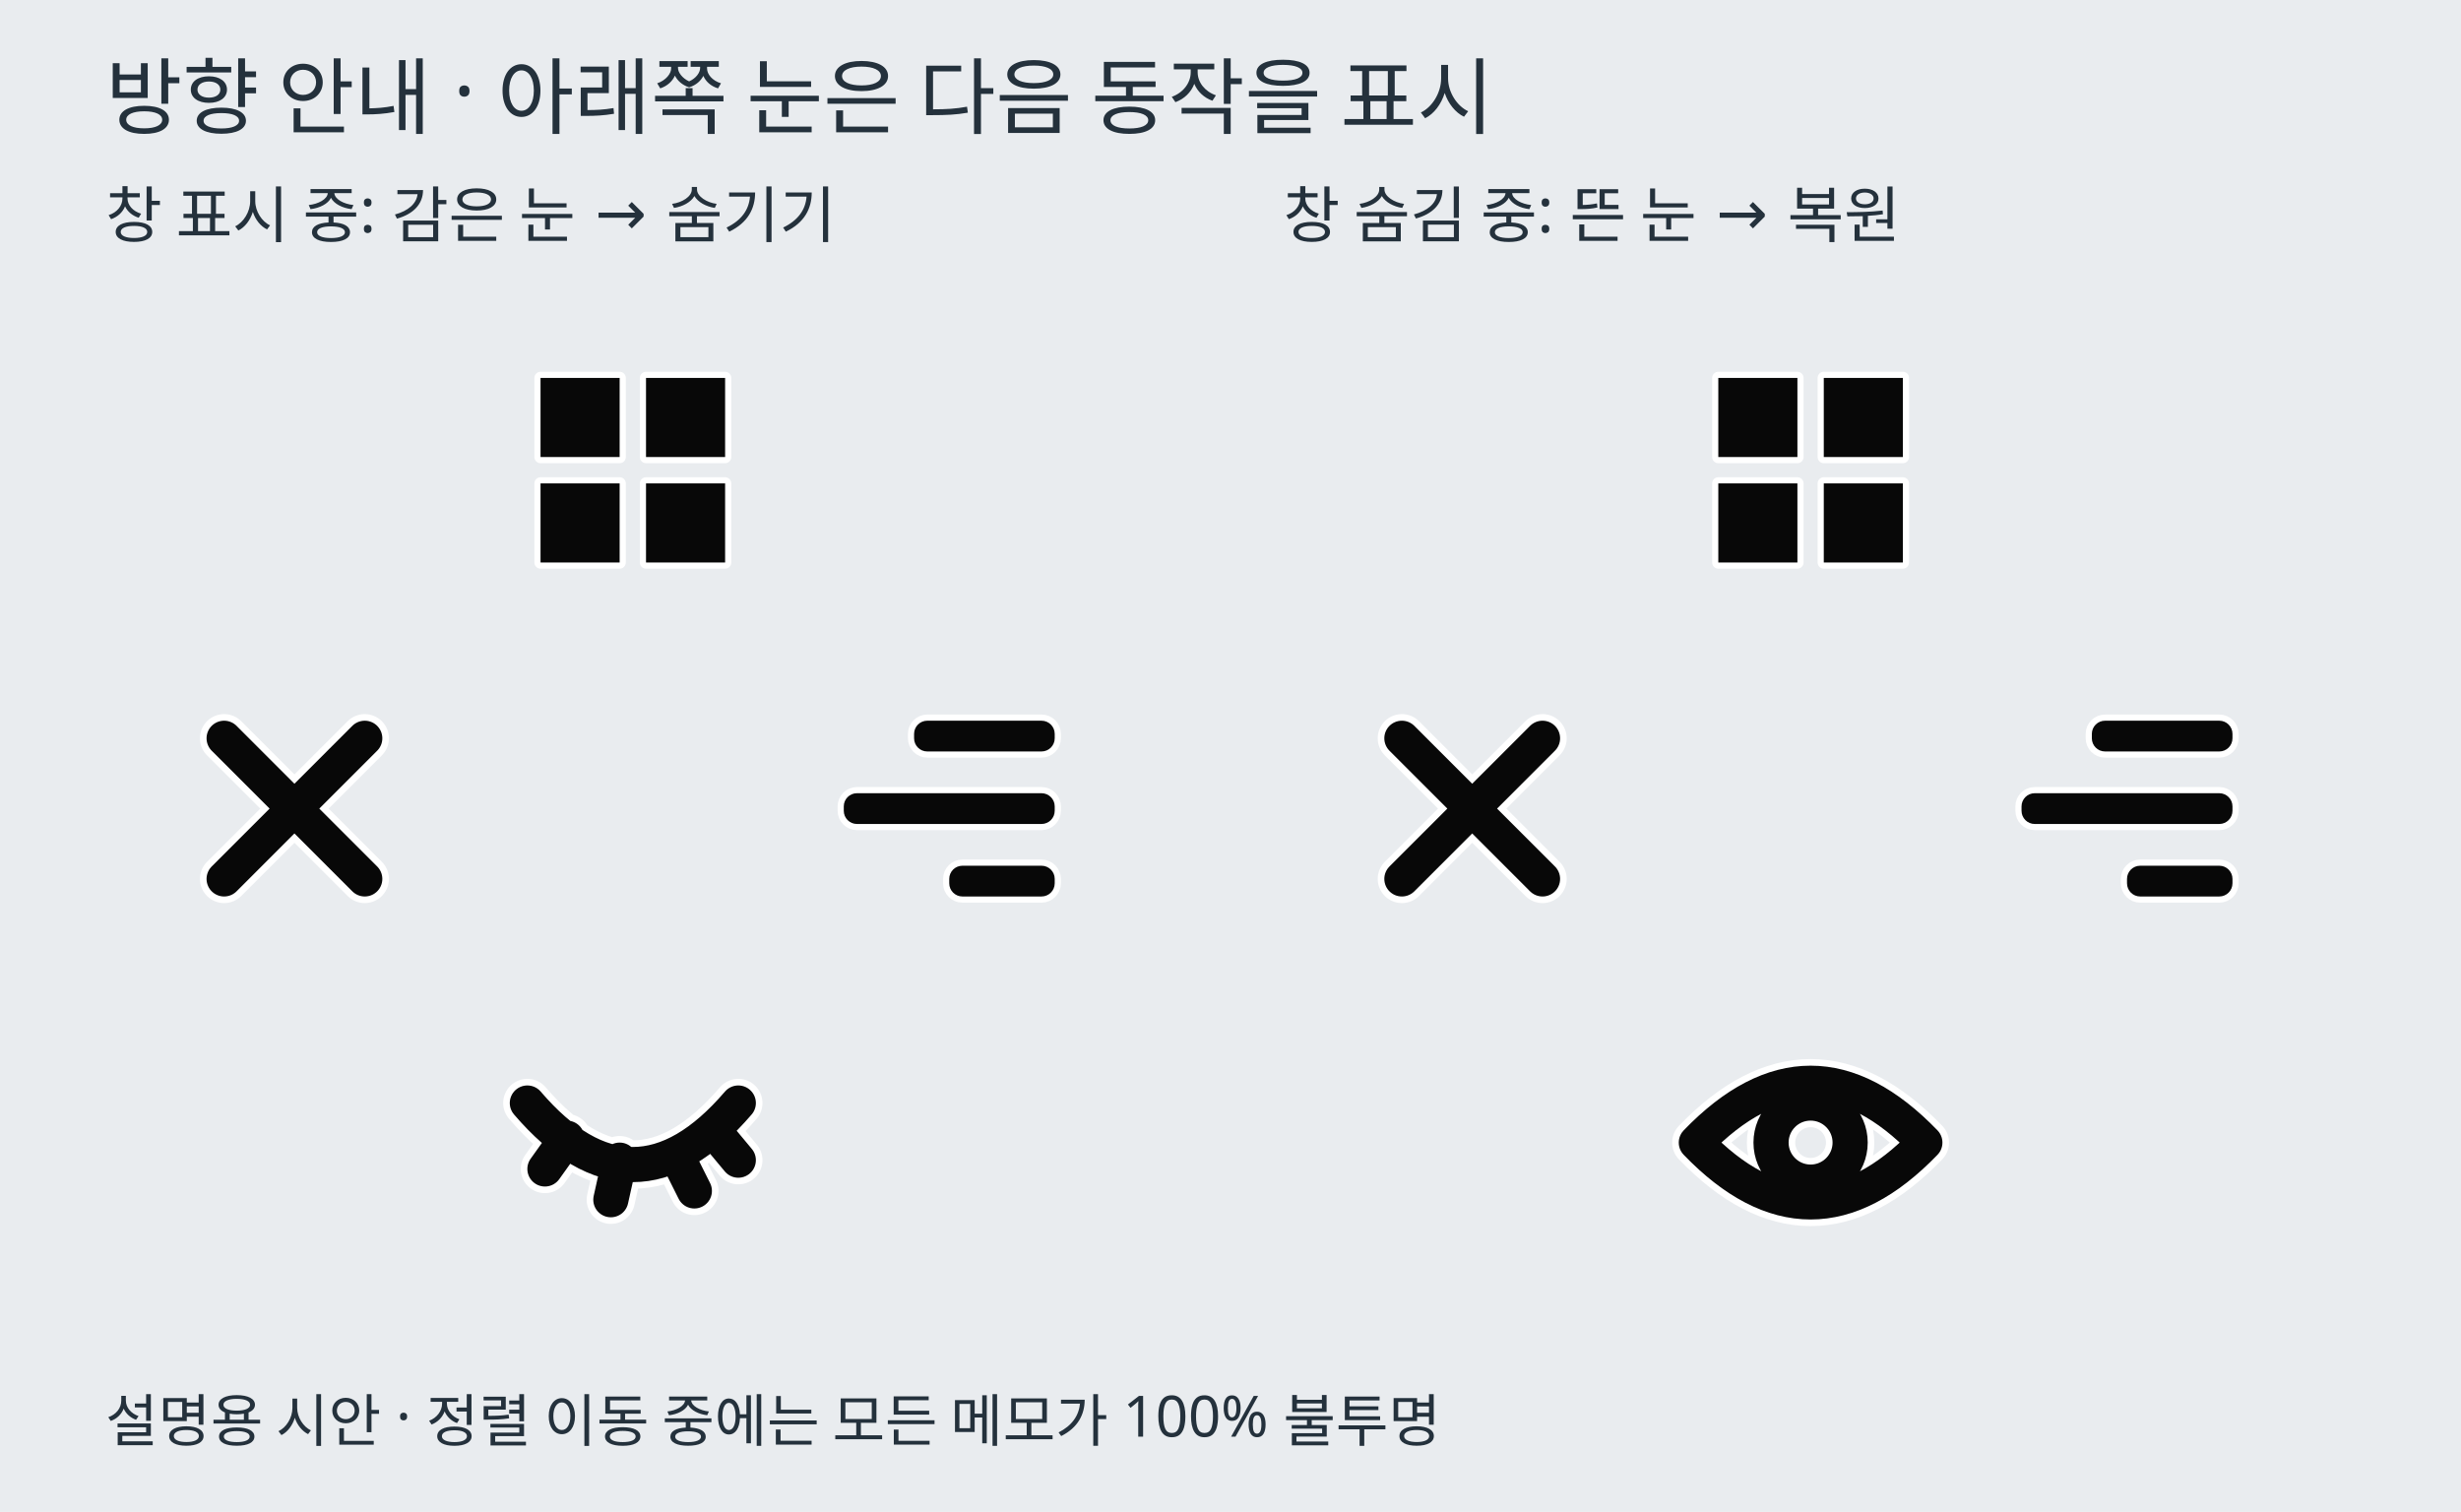
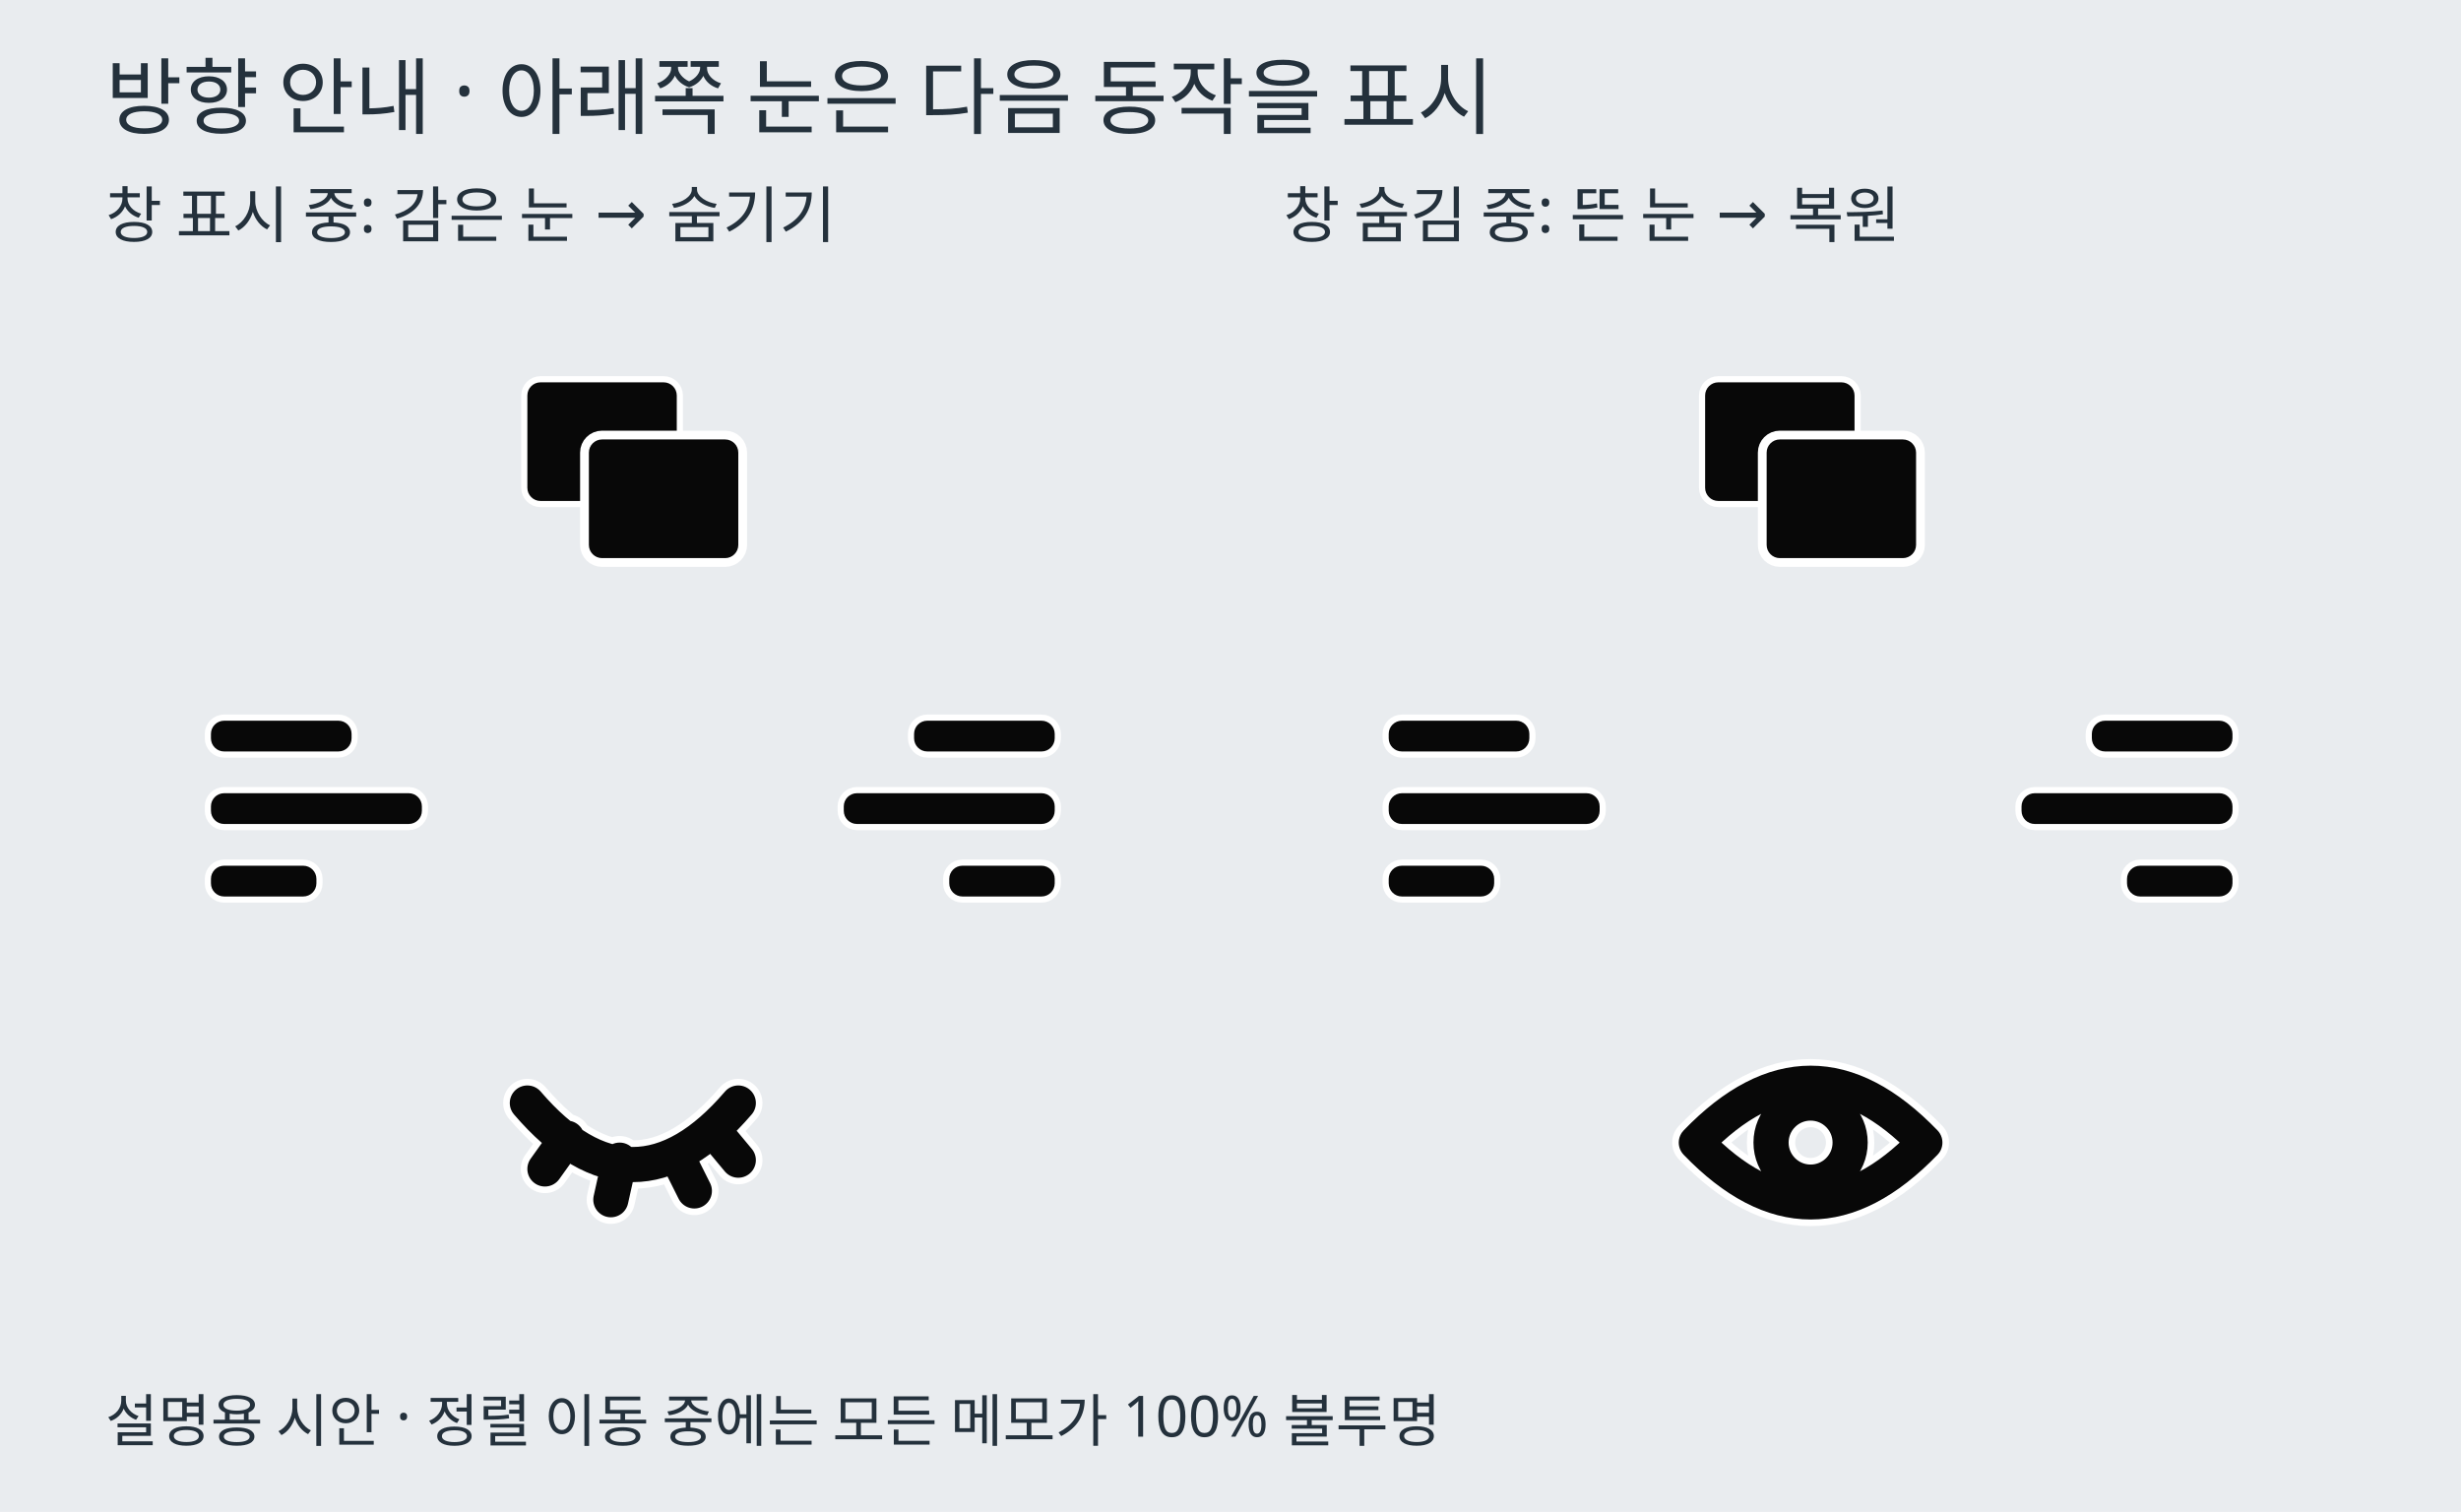
<svg xmlns="http://www.w3.org/2000/svg" width="560" height="344" viewBox="0 0 560 344">
  <rect width="560" height="344" fill="#e9ecef" />
  <g font-family="sans-serif" fill="#24313c">
    <text x="24" y="29" font-size="19">방향 안내 · 아래쪽 눈은 다음 동작을 표시</text>
    <text x="24" y="54" font-size="14">창 표시 중: 감은 눈 → 숨기기</text>
    <text x="292" y="54" font-size="14">창 숨김 중: 뜬 눈 → 복원</text>
  </g>
  <g transform="translate(24,64)">
    <g>
      <g fill="#080808" stroke="white" stroke-width="2.8" stroke-linejoin="round" paint-order="stroke">
-         <path d="M99 22h18v18H99z M123 22h18v18h-18z M99 46h18v18H99z M123 46h18v18h-18z" />
+         <rect x="96" y="23" width="34" height="27" rx="3" />
+         <rect x="110" y="36" width="34" height="27" rx="3" stroke-width="4" />
      </g>
    </g>
    <g>
      <g fill="#080808" stroke="white" stroke-width="2.8" stroke-linejoin="round" paint-order="stroke">
        <rect x="184" y="100" width="32" height="7" rx="3" />
        <rect x="168" y="116.5" width="48" height="7" rx="3" />
        <rect x="192" y="133" width="24" height="7" rx="3" />
      </g>
    </g>
    <g>
-       <g fill="none" stroke="#080808" stroke-width="8" stroke-linecap="round" stroke-linejoin="round">
-         <path stroke="white" stroke-width="11" d="m27 104 32 32m0-32-32 32" />
-         <path d="m27 104 32 32m0-32-32 32" />
+       <g fill="#080808" stroke="white" stroke-width="2.8" stroke-linejoin="round" paint-order="stroke">
+         <rect x="24" y="100" width="32" height="7" rx="3" />
+         <rect x="24" y="116.5" width="48" height="7" rx="3" />
+         <rect x="24" y="133" width="24" height="7" rx="3" />
      </g>
    </g>
    <g>
      <g fill="none" stroke="#080808" stroke-width="8" stroke-linecap="round" stroke-linejoin="round">
        <path stroke="white" stroke-width="11" d="M96 187q24 28 48 0m-39 8-5 7m17-2-2 9m15-10 4 8m5-13 5 6" />
        <path d="M96 187q24 28 48 0m-39 8-5 7m17-2-2 9m15-10 4 8m5-13 5 6" />
      </g>
    </g>
  </g>
  <g transform="translate(292,64)">
    <g>
      <g fill="#080808" stroke="white" stroke-width="2.8" stroke-linejoin="round" paint-order="stroke">
-         <path d="M99 22h18v18H99z M123 22h18v18h-18z M99 46h18v18H99z M123 46h18v18h-18z" />
+         <rect x="96" y="23" width="34" height="27" rx="3" />
+         <rect x="110" y="36" width="34" height="27" rx="3" stroke-width="4" />
      </g>
    </g>
    <g>
      <g fill="#080808" stroke="white" stroke-width="2.8" stroke-linejoin="round" paint-order="stroke">
        <rect x="184" y="100" width="32" height="7" rx="3" />
        <rect x="168" y="116.5" width="48" height="7" rx="3" />
        <rect x="192" y="133" width="24" height="7" rx="3" />
      </g>
    </g>
    <g>
-       <g fill="none" stroke="#080808" stroke-width="8" stroke-linecap="round" stroke-linejoin="round">
-         <path stroke="white" stroke-width="11" d="m27 104 32 32m0-32-32 32" />
-         <path d="m27 104 32 32m0-32-32 32" />
+       <g fill="#080808" stroke="white" stroke-width="2.8" stroke-linejoin="round" paint-order="stroke">
+         <rect x="24" y="100" width="32" height="7" rx="3" />
+         <rect x="24" y="116.5" width="48" height="7" rx="3" />
+         <rect x="24" y="133" width="24" height="7" rx="3" />
      </g>
    </g>
    <g>
      <g fill="none" stroke="#080808" stroke-width="8" stroke-linecap="round" stroke-linejoin="round">
        <path stroke="white" stroke-width="11" d="M94 196Q120 169 146 196Q120 223 94 196ZM120 187a9 9 0 1 0 0 18a9 9 0 1 0 0-18" />
        <path d="M94 196Q120 169 146 196Q120 223 94 196ZM120 187a9 9 0 1 0 0 18a9 9 0 1 0 0-18" />
      </g>
    </g>
  </g>
  <text x="24" y="328" font-family="sans-serif" font-size="13" fill="#24313c">설명용 시안 · 정렬 이동 중에는 모든 메모가 100% 불투명</text>
</svg>
